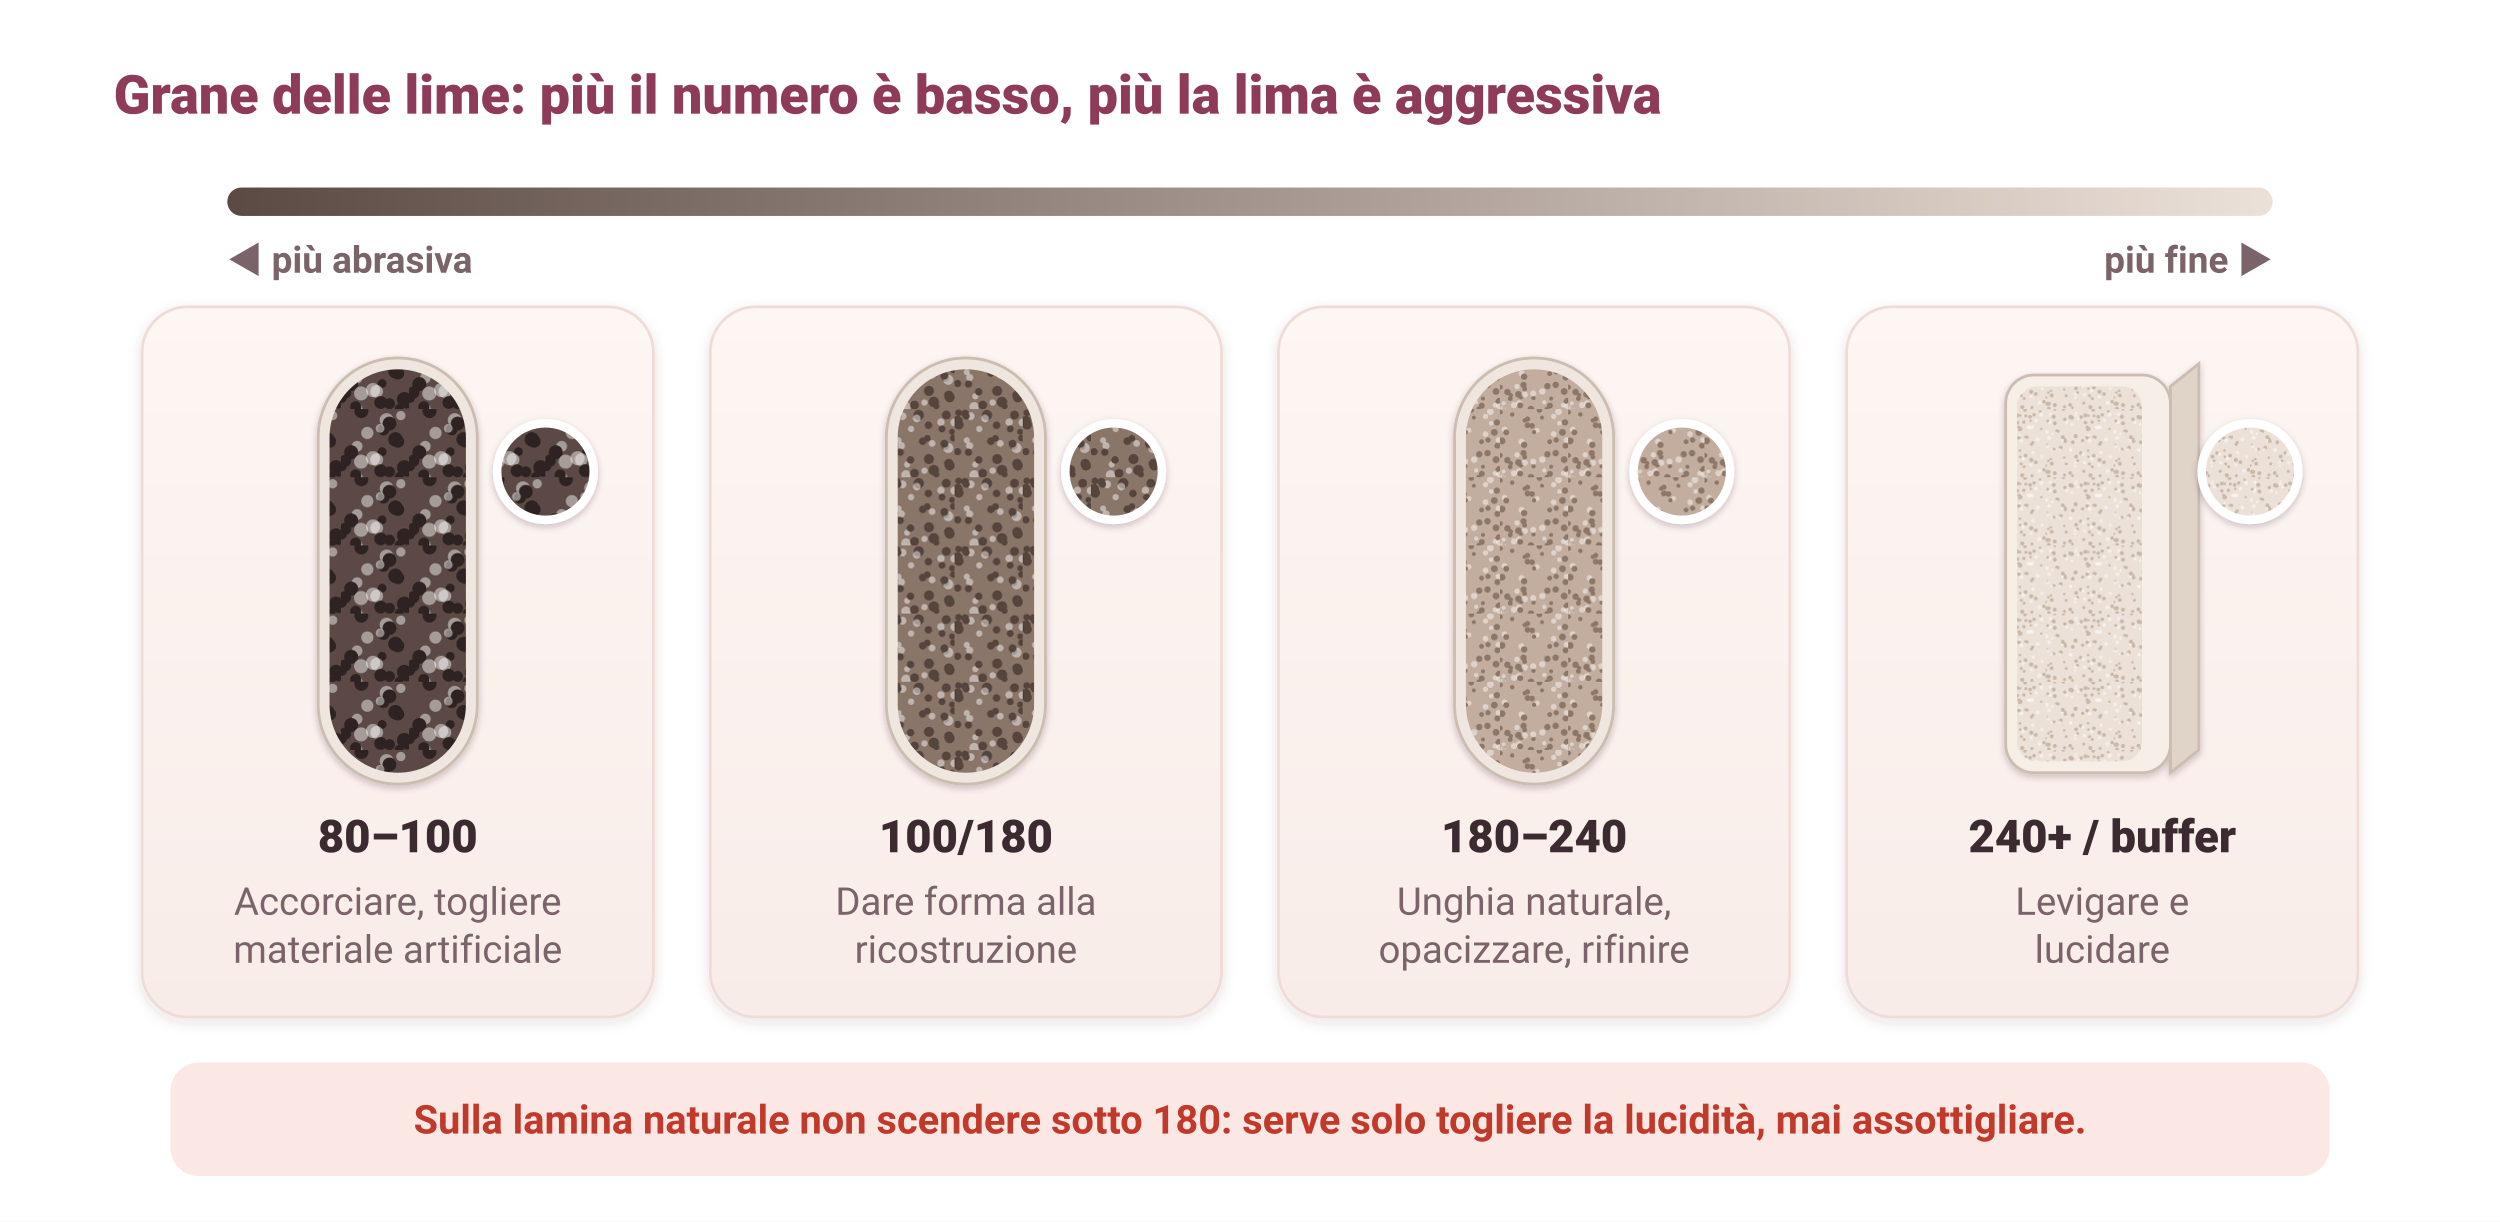
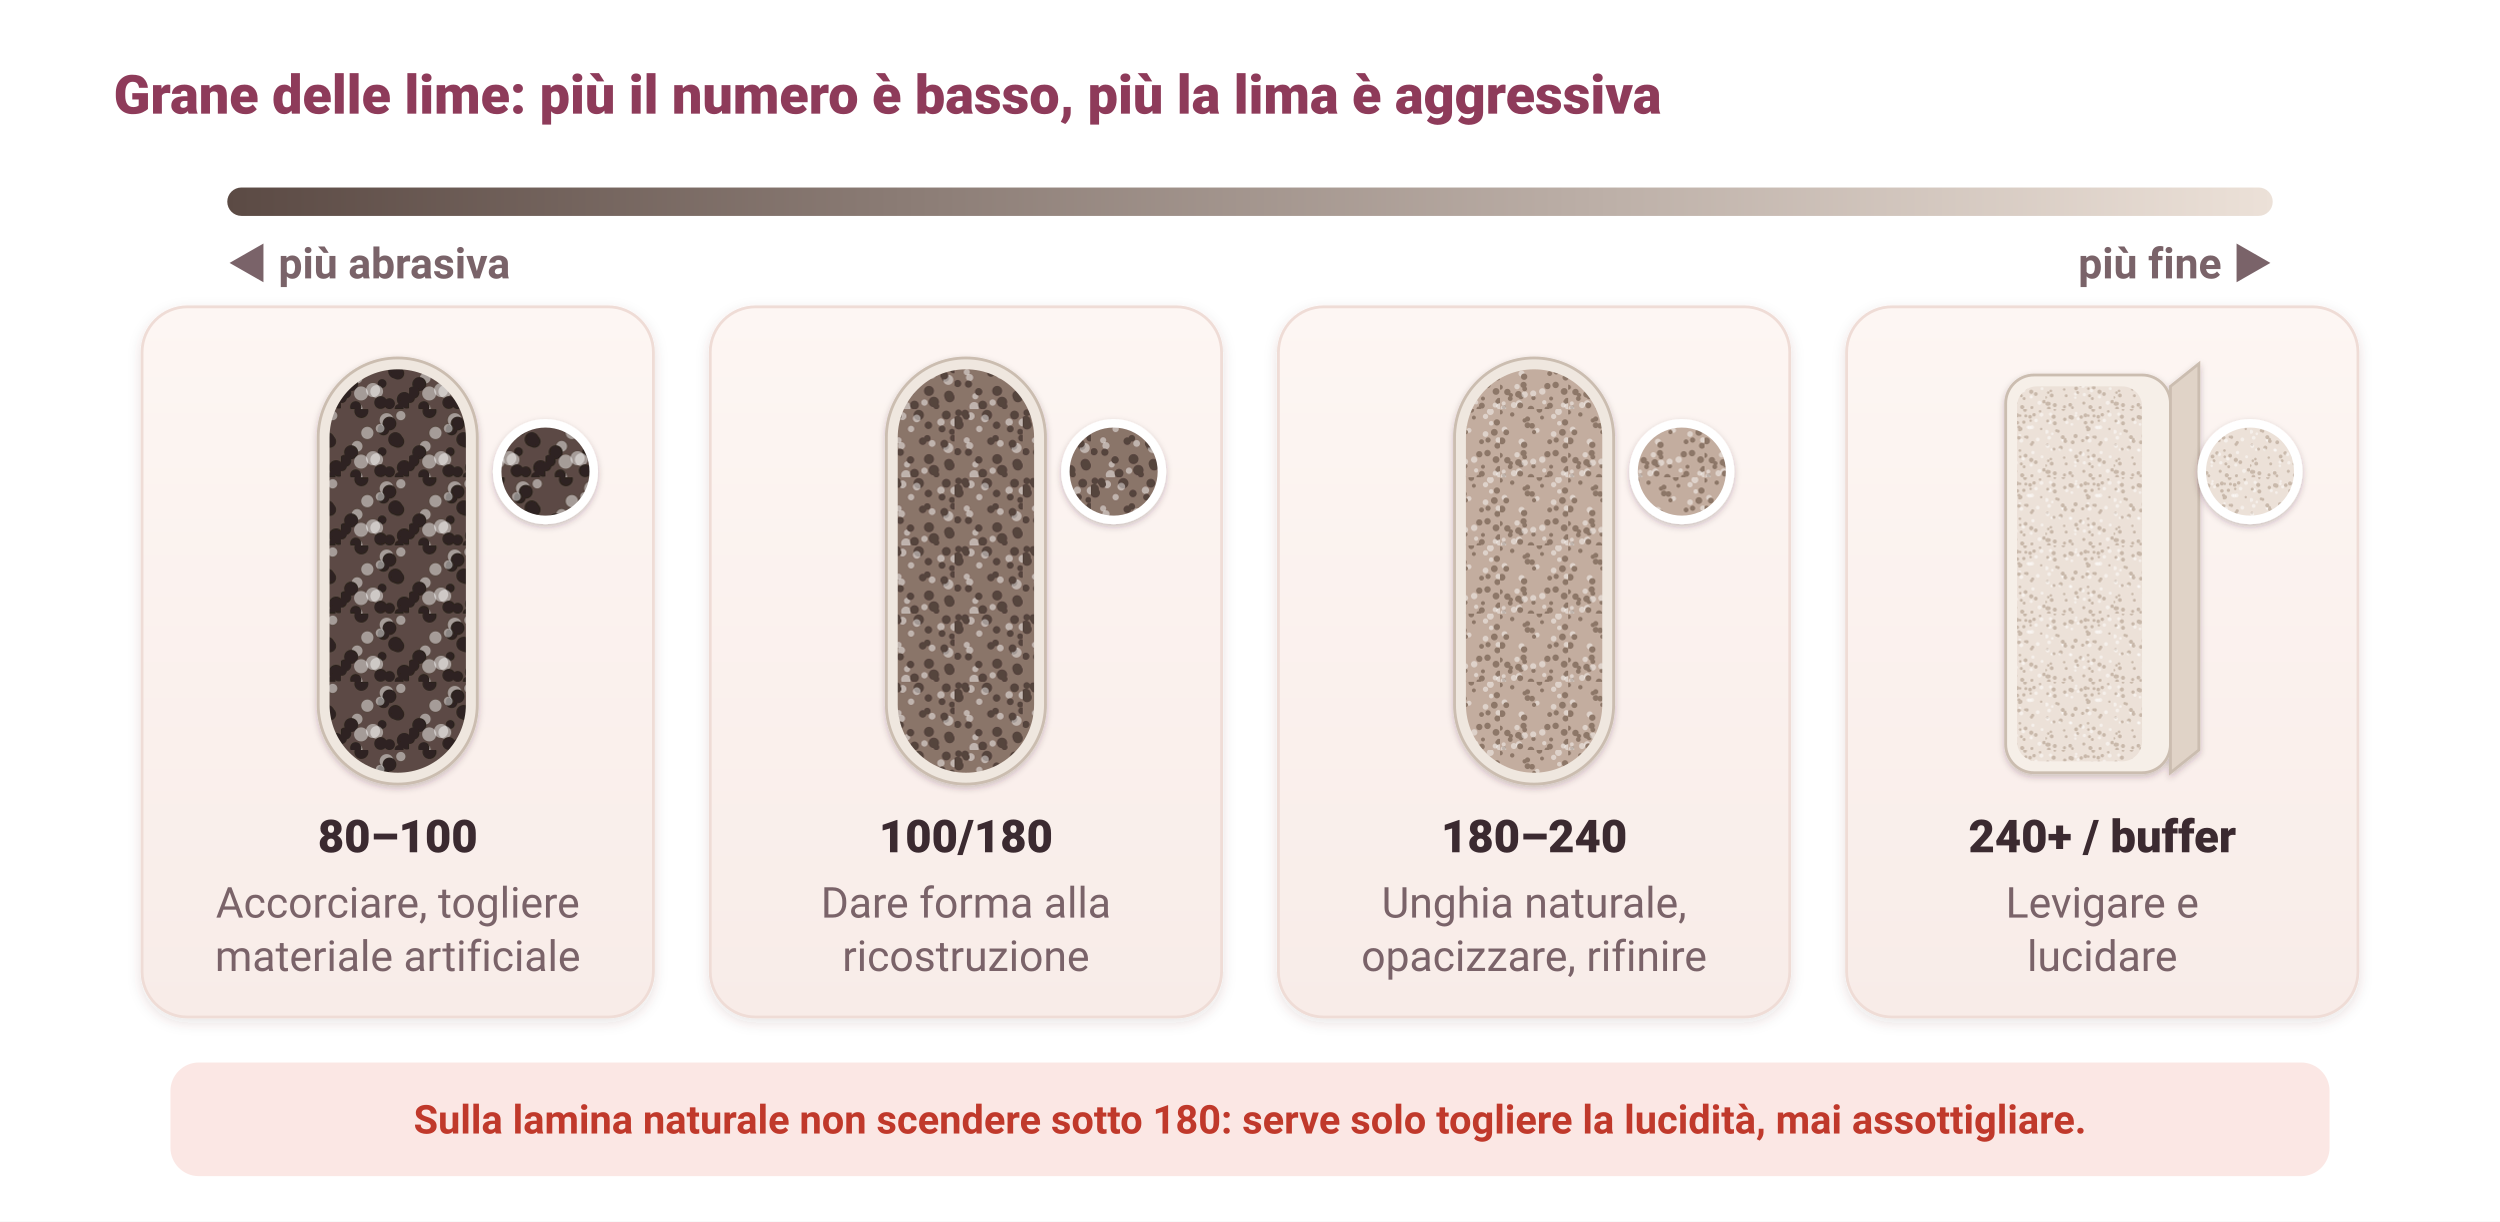
<svg xmlns="http://www.w3.org/2000/svg" viewBox="0 0 880 430" width="880" height="430" font-family="system-ui, -apple-system, 'Segoe UI', Roboto, Arial, sans-serif" role="img">
  <rect width="100%" height="100%" fill="#ffffff" />
  <defs>
    <linearGradient id="nxPanel" x1="0" y1="0" x2="0" y2="1">
      <stop offset="0" stop-color="#fdf6f3" />
      <stop offset="1" stop-color="#f8ece8" />
    </linearGradient>
    <filter id="nxSh" x="-5%" y="-5%" width="110%" height="115%">
      <feDropShadow dx="0" dy="1.5" stdDeviation="2.2" flood-color="#5a2a3a" flood-opacity=".13" />
    </filter>
    <filter id="nxShS" x="-20%" y="-20%" width="140%" height="150%">
      <feDropShadow dx="0" dy="1" stdDeviation="1.2" flood-color="#3b2a30" flood-opacity=".25" />
    </filter>
  </defs>
  <text x="40.0" y="40.0" font-size="19" text-anchor="start" font-weight="800" fill="#8e3b5a">Grane delle lime: più il numero è basso, più la lima è aggressiva</text>
  <defs>
    <linearGradient id="gs20" x1="0" x2="1">
      <stop offset="0" stop-color="#5b4a44" />
      <stop offset="1" stop-color="#ece1d8" />
    </linearGradient>
  </defs>
  <rect x="80" y="66" width="720" height="10" rx="5" fill="url(#gs20)" />
-   <text x="80.0" y="96.0" font-size="13" text-anchor="start" font-weight="700" fill="#7a6369">◀ più abrasiva</text>
-   <text x="800.0" y="96.0" font-size="13" text-anchor="end" font-weight="700" fill="#7a6369">più fine ▶</text>
+   <text x="80.0" y="98.0" font-size="15" text-anchor="start" font-weight="700" fill="#7a6369">◀ più abrasiva</text>
+   <text x="800.0" y="98.0" font-size="15" text-anchor="end" font-weight="700" fill="#7a6369">più fine ▶</text>
  <rect x="50" y="108" width="180" height="250" rx="16" fill="url(#nxPanel)" stroke="#efdcd6" stroke-width="1" filter="url(#nxSh)" />
  <defs>
    <pattern id="gp21" width="24" height="24" patternUnits="userSpaceOnUse">
      <rect width="24" height="24" fill="#5b4a44" />
      <circle cx="5.7" cy="13.1" r="1.90" fill="#ffffff" opacity=".45" />
      <circle cx="14.5" cy="15.0" r="1.55" fill="#2e2420" />
      <circle cx="0.3" cy="20.1" r="1.77" fill="#2e2420" />
      <circle cx="5.6" cy="23.9" r="2.01" fill="#ffffff" opacity=".45" />
      <circle cx="20.1" cy="11.4" r="2.21" fill="#2e2420" />
      <circle cx="3.6" cy="15.2" r="2.47" fill="#2e2420" />
      <circle cx="12.6" cy="17.8" r="2.25" fill="#ffffff" opacity=".45" />
      <circle cx="1.5" cy="18.2" r="2.15" fill="#2e2420" />
      <circle cx="7.2" cy="0.7" r="2.47" fill="#2e2420" />
      <circle cx="11.3" cy="17.3" r="2.49" fill="#ffffff" opacity=".45" />
      <circle cx="17.1" cy="22.1" r="1.93" fill="#2e2420" />
      <circle cx="19.2" cy="10.7" r="2.55" fill="#2e2420" />
      <circle cx="21.1" cy="2.3" r="1.63" fill="#ffffff" opacity=".45" />
      <circle cx="5.2" cy="23.2" r="1.97" fill="#2e2420" />
      <circle cx="15.0" cy="7.2" r="2.06" fill="#2e2420" />
      <circle cx="9.3" cy="8.4" r="2.15" fill="#ffffff" opacity=".45" />
      <circle cx="14.0" cy="21.7" r="2.26" fill="#2e2420" />
      <circle cx="22.3" cy="20.6" r="2.61" fill="#2e2420" />
      <circle cx="16.1" cy="3.9" r="2.46" fill="#ffffff" opacity=".45" />
      <circle cx="23.2" cy="21.7" r="2.13" fill="#2e2420" />
      <circle cx="17.1" cy="5.1" r="2.43" fill="#2e2420" />
      <circle cx="13.8" cy="6.8" r="1.54" fill="#ffffff" opacity=".45" />
      <circle cx="20.5" cy="23.8" r="1.57" fill="#2e2420" />
      <circle cx="19.2" cy="9.9" r="1.64" fill="#2e2420" />
      <circle cx="7.1" cy="18.5" r="2.48" fill="#ffffff" opacity=".45" />
    </pattern>
  </defs>
  <g filter="url(#nxShS)">
    <rect x="112" y="126" width="56" height="150" rx="28" fill="#efe7df" stroke="#cbbdb0" />
    <rect x="116" y="130" width="48" height="142" rx="24" fill="url(#gp21)" />
  </g>
  <circle cx="192" cy="166" r="17" fill="url(#gp21)" stroke="#fff" stroke-width="3" filter="url(#nxShS)" />
  <text x="140.0" y="300.0" font-size="16" text-anchor="middle" font-weight="800" fill="#3b2a30">80–100</text>
-   <text x="140.0" y="322.0" font-size="13.5" text-anchor="middle" font-weight="400" fill="#7a6369">Accorciare, togliere</text>
-   <text x="140.0" y="338.9" font-size="13.5" text-anchor="middle" font-weight="400" fill="#7a6369">materiale artificiale</text>
+   <text x="140.0" y="323.0" font-size="15" text-anchor="middle" font-weight="400" fill="#7a6369">Accorciare, togliere</text>
+   <text x="140.0" y="341.8" font-size="15" text-anchor="middle" font-weight="400" fill="#7a6369">materiale artificiale</text>
  <rect x="250" y="108" width="180" height="250" rx="16" fill="url(#nxPanel)" stroke="#efdcd6" stroke-width="1" filter="url(#nxSh)" />
  <defs>
    <pattern id="gp22" width="24" height="24" patternUnits="userSpaceOnUse">
      <rect width="24" height="24" fill="#8a7469" />
      <circle cx="5.7" cy="2.5" r="1.38" fill="#ffffff" opacity=".45" />
      <circle cx="3.7" cy="1.6" r="1.38" fill="#55443d" />
      <circle cx="22.0" cy="19.2" r="1.68" fill="#55443d" />
      <circle cx="5.3" cy="12.9" r="1.28" fill="#ffffff" opacity=".45" />
      <circle cx="4.1" cy="2.5" r="1.23" fill="#55443d" />
      <circle cx="22.3" cy="19.9" r="1.72" fill="#55443d" />
      <circle cx="19.2" cy="4.6" r="1.31" fill="#ffffff" opacity=".45" />
      <circle cx="15.0" cy="17.6" r="1.76" fill="#55443d" />
      <circle cx="21.1" cy="2.1" r="1.55" fill="#55443d" />
      <circle cx="16.1" cy="12.1" r="1.20" fill="#ffffff" opacity=".45" />
      <circle cx="11.4" cy="2.1" r="1.82" fill="#55443d" />
      <circle cx="20.8" cy="13.1" r="1.30" fill="#55443d" />
      <circle cx="21.8" cy="13.7" r="1.78" fill="#ffffff" opacity=".45" />
      <circle cx="20.4" cy="12.2" r="1.39" fill="#55443d" />
      <circle cx="14.4" cy="10.3" r="1.18" fill="#55443d" />
      <circle cx="7.3" cy="19.5" r="1.09" fill="#ffffff" opacity=".45" />
      <circle cx="1.1" cy="15.0" r="1.28" fill="#55443d" />
      <circle cx="12.8" cy="11.3" r="1.33" fill="#55443d" />
      <circle cx="23.9" cy="4.7" r="1.39" fill="#ffffff" opacity=".45" />
      <circle cx="4.9" cy="15.2" r="1.28" fill="#55443d" />
      <circle cx="8.5" cy="17.9" r="1.31" fill="#55443d" />
      <circle cx="13.4" cy="21.7" r="1.13" fill="#ffffff" opacity=".45" />
      <circle cx="1.5" cy="5.5" r="1.68" fill="#55443d" />
      <circle cx="14.8" cy="5.7" r="1.32" fill="#55443d" />
      <circle cx="4.3" cy="11.0" r="1.09" fill="#ffffff" opacity=".45" />
      <circle cx="16.7" cy="21.5" r="1.84" fill="#55443d" />
      <circle cx="17.6" cy="23.0" r="1.07" fill="#55443d" />
      <circle cx="6.9" cy="23.2" r="1.69" fill="#ffffff" opacity=".45" />
      <circle cx="9.9" cy="22.6" r="1.56" fill="#55443d" />
      <circle cx="19.6" cy="7.0" r="1.21" fill="#55443d" />
      <circle cx="10.7" cy="3.3" r="1.36" fill="#ffffff" opacity=".45" />
      <circle cx="23.1" cy="8.0" r="1.06" fill="#55443d" />
      <circle cx="1.1" cy="4.1" r="1.70" fill="#55443d" />
      <circle cx="8.7" cy="7.0" r="1.13" fill="#ffffff" opacity=".45" />
      <circle cx="23.6" cy="10.2" r="1.22" fill="#55443d" />
      <circle cx="1.4" cy="1.3" r="1.19" fill="#55443d" />
    </pattern>
  </defs>
  <g filter="url(#nxShS)">
    <rect x="312" y="126" width="56" height="150" rx="28" fill="#efe7df" stroke="#cbbdb0" />
    <rect x="316" y="130" width="48" height="142" rx="24" fill="url(#gp22)" />
  </g>
  <circle cx="392" cy="166" r="17" fill="url(#gp22)" stroke="#fff" stroke-width="3" filter="url(#nxShS)" />
  <text x="340.0" y="300.0" font-size="16" text-anchor="middle" font-weight="800" fill="#3b2a30">100/180</text>
-   <text x="340.0" y="322.0" font-size="13.5" text-anchor="middle" font-weight="400" fill="#7a6369">Dare forma alla</text>
-   <text x="340.0" y="338.9" font-size="13.5" text-anchor="middle" font-weight="400" fill="#7a6369">ricostruzione</text>
+   <text x="340.0" y="323.0" font-size="15" text-anchor="middle" font-weight="400" fill="#7a6369">Dare forma alla</text>
+   <text x="340.0" y="341.8" font-size="15" text-anchor="middle" font-weight="400" fill="#7a6369">ricostruzione</text>
  <rect x="450" y="108" width="180" height="250" rx="16" fill="url(#nxPanel)" stroke="#efdcd6" stroke-width="1" filter="url(#nxSh)" />
  <defs>
    <pattern id="gp23" width="24" height="24" patternUnits="userSpaceOnUse">
      <rect width="24" height="24" fill="#c3ad9f" />
      <circle cx="14.9" cy="17.8" r="1.14" fill="#ffffff" opacity=".45" />
      <circle cx="22.6" cy="17.8" r="1.21" fill="#8d7768" />
      <circle cx="0.7" cy="11.2" r="1.22" fill="#8d7768" />
      <circle cx="15.6" cy="21.6" r="0.76" fill="#ffffff" opacity=".45" />
      <circle cx="11.3" cy="5.9" r="1.00" fill="#8d7768" />
      <circle cx="13.8" cy="0.3" r="0.82" fill="#8d7768" />
      <circle cx="6.7" cy="22.0" r="1.12" fill="#ffffff" opacity=".45" />
      <circle cx="3.8" cy="19.1" r="0.78" fill="#8d7768" />
      <circle cx="14.8" cy="3.0" r="0.70" fill="#8d7768" />
      <circle cx="20.9" cy="5.0" r="0.82" fill="#ffffff" opacity=".45" />
      <circle cx="23.6" cy="20.9" r="0.86" fill="#8d7768" />
      <circle cx="23.1" cy="12.9" r="1.07" fill="#8d7768" />
      <circle cx="4.9" cy="22.6" r="1.08" fill="#ffffff" opacity=".45" />
      <circle cx="23.2" cy="21.4" r="0.86" fill="#8d7768" />
      <circle cx="8.7" cy="4.0" r="0.78" fill="#8d7768" />
      <circle cx="1.6" cy="7.2" r="1.03" fill="#ffffff" opacity=".45" />
      <circle cx="0.1" cy="16.3" r="0.89" fill="#8d7768" />
      <circle cx="7.4" cy="19.6" r="0.96" fill="#8d7768" />
      <circle cx="7.6" cy="11.5" r="1.09" fill="#ffffff" opacity=".45" />
      <circle cx="1.4" cy="23.4" r="0.71" fill="#8d7768" />
      <circle cx="18.0" cy="20.3" r="0.71" fill="#8d7768" />
      <circle cx="18.9" cy="8.8" r="1.02" fill="#ffffff" opacity=".45" />
      <circle cx="0.2" cy="1.1" r="0.80" fill="#8d7768" />
      <circle cx="22.9" cy="4.7" r="1.12" fill="#8d7768" />
      <circle cx="22.3" cy="22.6" r="0.89" fill="#ffffff" opacity=".45" />
      <circle cx="8.5" cy="12.6" r="1.13" fill="#8d7768" />
      <circle cx="2.6" cy="18.0" r="1.14" fill="#8d7768" />
      <circle cx="20.6" cy="0.9" r="1.22" fill="#ffffff" opacity=".45" />
      <circle cx="2.2" cy="8.2" r="1.04" fill="#8d7768" />
      <circle cx="22.0" cy="8.2" r="1.21" fill="#8d7768" />
      <circle cx="13.1" cy="7.5" r="0.87" fill="#ffffff" opacity=".45" />
      <circle cx="4.3" cy="1.9" r="0.78" fill="#8d7768" />
      <circle cx="16.5" cy="23.9" r="0.79" fill="#8d7768" />
      <circle cx="1.2" cy="23.7" r="0.99" fill="#ffffff" opacity=".45" />
      <circle cx="9.7" cy="5.7" r="1.03" fill="#8d7768" />
      <circle cx="19.8" cy="10.9" r="0.93" fill="#8d7768" />
      <circle cx="1.3" cy="22.0" r="0.72" fill="#ffffff" opacity=".45" />
      <circle cx="11.8" cy="20.1" r="0.77" fill="#8d7768" />
      <circle cx="17.6" cy="22.8" r="1.05" fill="#8d7768" />
      <circle cx="18.9" cy="2.6" r="0.94" fill="#ffffff" opacity=".45" />
      <circle cx="3.6" cy="20.3" r="0.86" fill="#8d7768" />
      <circle cx="10.9" cy="24.0" r="1.17" fill="#8d7768" />
      <circle cx="23.4" cy="10.9" r="0.97" fill="#ffffff" opacity=".45" />
      <circle cx="17.5" cy="11.5" r="0.86" fill="#8d7768" />
      <circle cx="9.7" cy="3.5" r="0.91" fill="#8d7768" />
      <circle cx="23.7" cy="23.0" r="1.04" fill="#ffffff" opacity=".45" />
      <circle cx="12.0" cy="8.1" r="0.75" fill="#8d7768" />
      <circle cx="6.5" cy="18.8" r="1.18" fill="#8d7768" />
      <circle cx="8.7" cy="18.9" r="1.13" fill="#ffffff" opacity=".45" />
      <circle cx="16.7" cy="15.9" r="1.12" fill="#8d7768" />
      <circle cx="8.7" cy="16.9" r="0.85" fill="#8d7768" />
      <circle cx="11.7" cy="18.5" r="1.08" fill="#ffffff" opacity=".45" />
      <circle cx="7.1" cy="22.7" r="1.06" fill="#8d7768" />
      <circle cx="13.9" cy="0.3" r="1.00" fill="#8d7768" />
      <circle cx="6.0" cy="16.1" r="0.95" fill="#ffffff" opacity=".45" />
      <circle cx="19.6" cy="15.5" r="1.14" fill="#8d7768" />
      <circle cx="8.3" cy="15.5" r="1.11" fill="#8d7768" />
    </pattern>
  </defs>
  <g filter="url(#nxShS)">
    <rect x="512" y="126" width="56" height="150" rx="28" fill="#efe7df" stroke="#cbbdb0" />
    <rect x="516" y="130" width="48" height="142" rx="24" fill="url(#gp23)" />
  </g>
  <circle cx="592" cy="166" r="17" fill="url(#gp23)" stroke="#fff" stroke-width="3" filter="url(#nxShS)" />
  <text x="540.0" y="300.0" font-size="16" text-anchor="middle" font-weight="800" fill="#3b2a30">180–240</text>
-   <text x="540.0" y="322.0" font-size="13.5" text-anchor="middle" font-weight="400" fill="#7a6369">Unghia naturale,</text>
-   <text x="540.0" y="338.9" font-size="13.5" text-anchor="middle" font-weight="400" fill="#7a6369">opacizzare, rifinire</text>
+   <text x="540.0" y="323.0" font-size="15" text-anchor="middle" font-weight="400" fill="#7a6369">Unghia naturale,</text>
+   <text x="540.0" y="341.8" font-size="15" text-anchor="middle" font-weight="400" fill="#7a6369">opacizzare, rifinire</text>
  <rect x="650" y="108" width="180" height="250" rx="16" fill="url(#nxPanel)" stroke="#efdcd6" stroke-width="1" filter="url(#nxSh)" />
  <defs>
    <pattern id="gp24" width="24" height="24" patternUnits="userSpaceOnUse">
      <rect width="24" height="24" fill="#ece1d8" />
      <circle cx="19.0" cy="19.7" r="0.58" fill="#ffffff" opacity=".45" />
      <circle cx="6.3" cy="0.0" r="0.64" fill="#c9b9ab" />
      <circle cx="11.3" cy="18.2" r="0.54" fill="#c9b9ab" />
      <circle cx="18.5" cy="6.5" r="0.68" fill="#ffffff" opacity=".45" />
      <circle cx="17.5" cy="9.9" r="0.60" fill="#c9b9ab" />
      <circle cx="16.4" cy="4.6" r="0.60" fill="#c9b9ab" />
      <circle cx="19.3" cy="6.4" r="0.69" fill="#ffffff" opacity=".45" />
      <circle cx="16.5" cy="20.3" r="0.53" fill="#c9b9ab" />
      <circle cx="2.2" cy="19.2" r="0.69" fill="#c9b9ab" />
      <circle cx="10.7" cy="2.3" r="0.49" fill="#ffffff" opacity=".45" />
      <circle cx="15.2" cy="7.0" r="0.73" fill="#c9b9ab" />
      <circle cx="14.1" cy="4.8" r="0.64" fill="#c9b9ab" />
      <circle cx="8.6" cy="22.4" r="0.72" fill="#ffffff" opacity=".45" />
      <circle cx="12.4" cy="15.5" r="0.65" fill="#c9b9ab" />
      <circle cx="19.3" cy="23.4" r="0.43" fill="#c9b9ab" />
      <circle cx="8.7" cy="14.4" r="0.52" fill="#ffffff" opacity=".45" />
      <circle cx="14.1" cy="2.2" r="0.71" fill="#c9b9ab" />
      <circle cx="12.6" cy="2.8" r="0.64" fill="#c9b9ab" />
      <circle cx="7.5" cy="4.7" r="0.58" fill="#ffffff" opacity=".45" />
      <circle cx="3.3" cy="5.0" r="0.71" fill="#c9b9ab" />
      <circle cx="16.8" cy="0.3" r="0.68" fill="#c9b9ab" />
      <circle cx="0.4" cy="8.0" r="0.72" fill="#ffffff" opacity=".45" />
      <circle cx="14.9" cy="7.3" r="0.54" fill="#c9b9ab" />
      <circle cx="9.3" cy="3.0" r="0.75" fill="#c9b9ab" />
      <circle cx="1.3" cy="10.1" r="0.67" fill="#ffffff" opacity=".45" />
      <circle cx="9.5" cy="23.5" r="0.50" fill="#c9b9ab" />
      <circle cx="23.5" cy="21.4" r="0.64" fill="#c9b9ab" />
      <circle cx="21.3" cy="10.7" r="0.69" fill="#ffffff" opacity=".45" />
      <circle cx="19.1" cy="12.4" r="0.58" fill="#c9b9ab" />
      <circle cx="16.9" cy="9.8" r="0.45" fill="#c9b9ab" />
      <circle cx="17.9" cy="6.4" r="0.58" fill="#ffffff" opacity=".45" />
      <circle cx="18.8" cy="4.1" r="0.43" fill="#c9b9ab" />
      <circle cx="3.0" cy="14.1" r="0.54" fill="#c9b9ab" />
      <circle cx="6.2" cy="10.8" r="0.73" fill="#ffffff" opacity=".45" />
      <circle cx="6.1" cy="9.9" r="0.71" fill="#c9b9ab" />
      <circle cx="14.7" cy="6.4" r="0.58" fill="#c9b9ab" />
      <circle cx="11.5" cy="3.4" r="0.54" fill="#ffffff" opacity=".45" />
      <circle cx="7.3" cy="19.3" r="0.53" fill="#c9b9ab" />
      <circle cx="15.8" cy="23.3" r="0.72" fill="#c9b9ab" />
      <circle cx="9.0" cy="14.5" r="0.53" fill="#ffffff" opacity=".45" />
      <circle cx="9.6" cy="11.7" r="0.68" fill="#c9b9ab" />
      <circle cx="22.5" cy="7.0" r="0.42" fill="#c9b9ab" />
      <circle cx="10.8" cy="1.4" r="0.43" fill="#ffffff" opacity=".45" />
      <circle cx="18.6" cy="2.7" r="0.66" fill="#c9b9ab" />
      <circle cx="8.7" cy="22.5" r="0.70" fill="#c9b9ab" />
      <circle cx="1.5" cy="4.6" r="0.73" fill="#ffffff" opacity=".45" />
      <circle cx="14.7" cy="10.1" r="0.68" fill="#c9b9ab" />
      <circle cx="19.5" cy="11.8" r="0.57" fill="#c9b9ab" />
      <circle cx="2.4" cy="8.7" r="0.47" fill="#ffffff" opacity=".45" />
      <circle cx="15.0" cy="14.6" r="0.47" fill="#c9b9ab" />
      <circle cx="15.1" cy="2.3" r="0.45" fill="#c9b9ab" />
      <circle cx="15.5" cy="11.1" r="0.72" fill="#ffffff" opacity=".45" />
      <circle cx="15.1" cy="16.8" r="0.46" fill="#c9b9ab" />
      <circle cx="20.0" cy="2.0" r="0.62" fill="#c9b9ab" />
      <circle cx="21.9" cy="21.8" r="0.71" fill="#ffffff" opacity=".45" />
      <circle cx="10.8" cy="16.7" r="0.68" fill="#c9b9ab" />
      <circle cx="3.3" cy="22.6" r="0.72" fill="#c9b9ab" />
      <circle cx="10.6" cy="18.7" r="0.57" fill="#ffffff" opacity=".45" />
      <circle cx="6.6" cy="17.1" r="0.44" fill="#c9b9ab" />
      <circle cx="19.2" cy="23.5" r="0.51" fill="#c9b9ab" />
      <circle cx="22.6" cy="2.0" r="0.70" fill="#ffffff" opacity=".45" />
      <circle cx="6.7" cy="23.2" r="0.56" fill="#c9b9ab" />
      <circle cx="22.1" cy="0.8" r="0.45" fill="#c9b9ab" />
      <circle cx="19.6" cy="15.3" r="0.60" fill="#ffffff" opacity=".45" />
      <circle cx="0.8" cy="4.2" r="0.54" fill="#c9b9ab" />
      <circle cx="1.2" cy="23.8" r="0.67" fill="#c9b9ab" />
      <circle cx="22.8" cy="16.8" r="0.53" fill="#ffffff" opacity=".45" />
      <circle cx="1.9" cy="17.6" r="0.46" fill="#c9b9ab" />
      <circle cx="13.1" cy="11.1" r="0.58" fill="#c9b9ab" />
      <circle cx="1.8" cy="1.8" r="0.59" fill="#ffffff" opacity=".45" />
      <circle cx="0.7" cy="12.6" r="0.47" fill="#c9b9ab" />
      <circle cx="6.8" cy="3.6" r="0.61" fill="#c9b9ab" />
      <circle cx="9.3" cy="5.4" r="0.49" fill="#ffffff" opacity=".45" />
      <circle cx="13.5" cy="21.9" r="0.56" fill="#c9b9ab" />
      <circle cx="3.9" cy="7.6" r="0.50" fill="#c9b9ab" />
      <circle cx="13.7" cy="18.9" r="0.61" fill="#ffffff" opacity=".45" />
      <circle cx="4.5" cy="7.8" r="0.55" fill="#c9b9ab" />
      <circle cx="10.6" cy="9.5" r="0.75" fill="#c9b9ab" />
      <circle cx="13.2" cy="15.9" r="0.66" fill="#ffffff" opacity=".45" />
      <circle cx="15.5" cy="19.3" r="0.54" fill="#c9b9ab" />
      <circle cx="16.0" cy="23.3" r="0.47" fill="#c9b9ab" />
      <circle cx="15.0" cy="9.2" r="0.44" fill="#ffffff" opacity=".45" />
      <circle cx="1.0" cy="18.2" r="0.46" fill="#c9b9ab" />
      <circle cx="17.1" cy="2.4" r="0.54" fill="#c9b9ab" />
      <circle cx="0.8" cy="13.0" r="0.68" fill="#ffffff" opacity=".45" />
      <circle cx="5.4" cy="13.6" r="0.72" fill="#c9b9ab" />
      <circle cx="7.0" cy="11.3" r="0.66" fill="#c9b9ab" />
      <circle cx="20.7" cy="4.0" r="0.64" fill="#ffffff" opacity=".45" />
      <circle cx="2.9" cy="2.7" r="0.74" fill="#c9b9ab" />
      <circle cx="1.2" cy="22.1" r="0.67" fill="#c9b9ab" />
      <circle cx="16.2" cy="17.5" r="0.63" fill="#ffffff" opacity=".45" />
      <circle cx="6.9" cy="10.6" r="0.49" fill="#c9b9ab" />
      <circle cx="20.6" cy="18.7" r="0.68" fill="#c9b9ab" />
      <circle cx="5.1" cy="14.2" r="0.50" fill="#ffffff" opacity=".45" />
      <circle cx="19.0" cy="17.9" r="0.75" fill="#c9b9ab" />
      <circle cx="17.0" cy="16.4" r="0.68" fill="#c9b9ab" />
      <circle cx="2.2" cy="14.3" r="0.43" fill="#ffffff" opacity=".45" />
      <circle cx="8.8" cy="2.8" r="0.73" fill="#c9b9ab" />
      <circle cx="0.7" cy="22.1" r="0.73" fill="#c9b9ab" />
      <circle cx="10.5" cy="20.0" r="0.44" fill="#ffffff" opacity=".45" />
      <circle cx="3.3" cy="0.2" r="0.44" fill="#c9b9ab" />
      <circle cx="0.1" cy="19.9" r="0.45" fill="#c9b9ab" />
    </pattern>
  </defs>
  <g filter="url(#nxShS)">
    <rect x="706" y="132" width="58" height="140" rx="10" fill="#f6efe8" stroke="#cbbdb0" />
    <rect x="710" y="136" width="44" height="132" rx="7" fill="url(#gp24)" />
    <path d="M764,136 L774,128 L774,128 L774,264 L764,272 Z" fill="#e0d3c7" stroke="#cbbdb0" />
  </g>
  <circle cx="792" cy="166" r="17" fill="url(#gp24)" stroke="#fff" stroke-width="3" filter="url(#nxShS)" />
  <text x="740.0" y="300.0" font-size="16" text-anchor="middle" font-weight="800" fill="#3b2a30">240+ / buffer</text>
-   <text x="740.0" y="322.0" font-size="13.5" text-anchor="middle" font-weight="400" fill="#7a6369">Levigare e</text>
-   <text x="740.0" y="338.9" font-size="13.5" text-anchor="middle" font-weight="400" fill="#7a6369">lucidare</text>
+   <text x="740.0" y="323.0" font-size="15" text-anchor="middle" font-weight="400" fill="#7a6369">Levigare e</text>
+   <text x="740.0" y="341.8" font-size="15" text-anchor="middle" font-weight="400" fill="#7a6369">lucidare</text>
  <rect x="60" y="374" width="760" height="40" rx="10" fill="#fbe7e4" />
  <text x="440.0" y="399.0" font-size="14" text-anchor="middle" font-weight="700" fill="#c0392b">Sulla lamina naturale non scendere sotto 180: serve solo togliere la lucidità, mai assottigliare.</text>
</svg>
